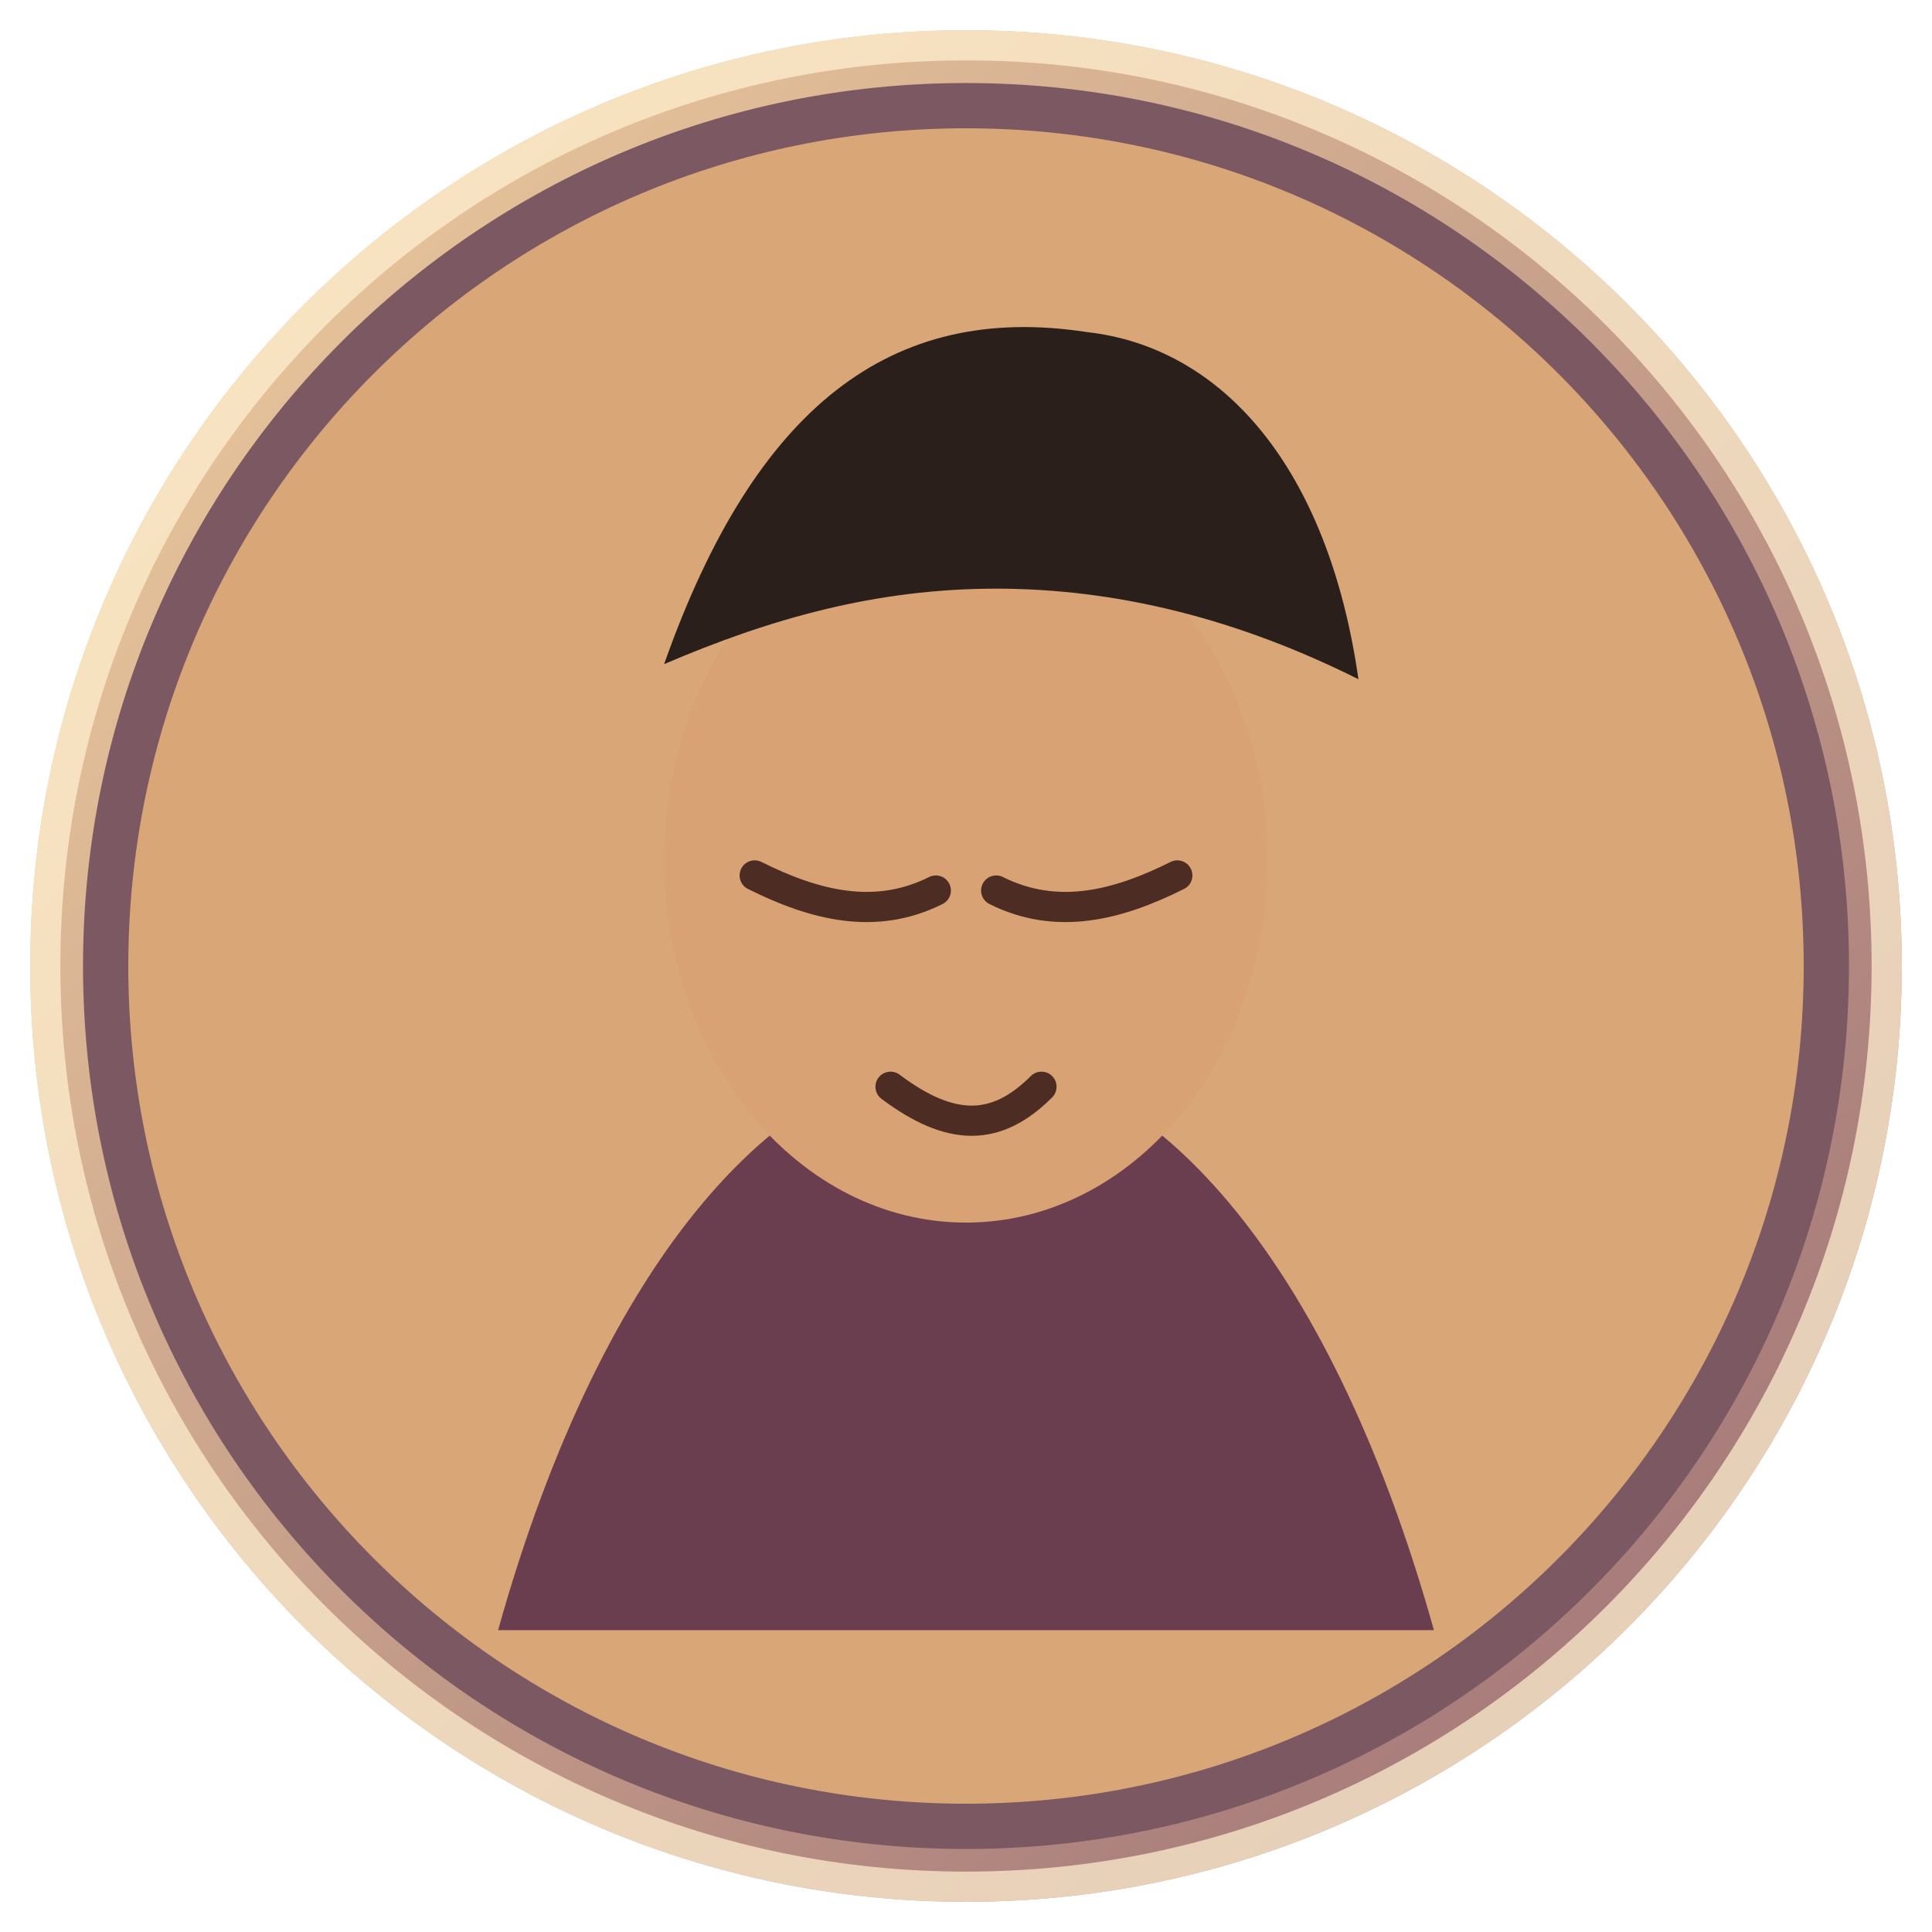
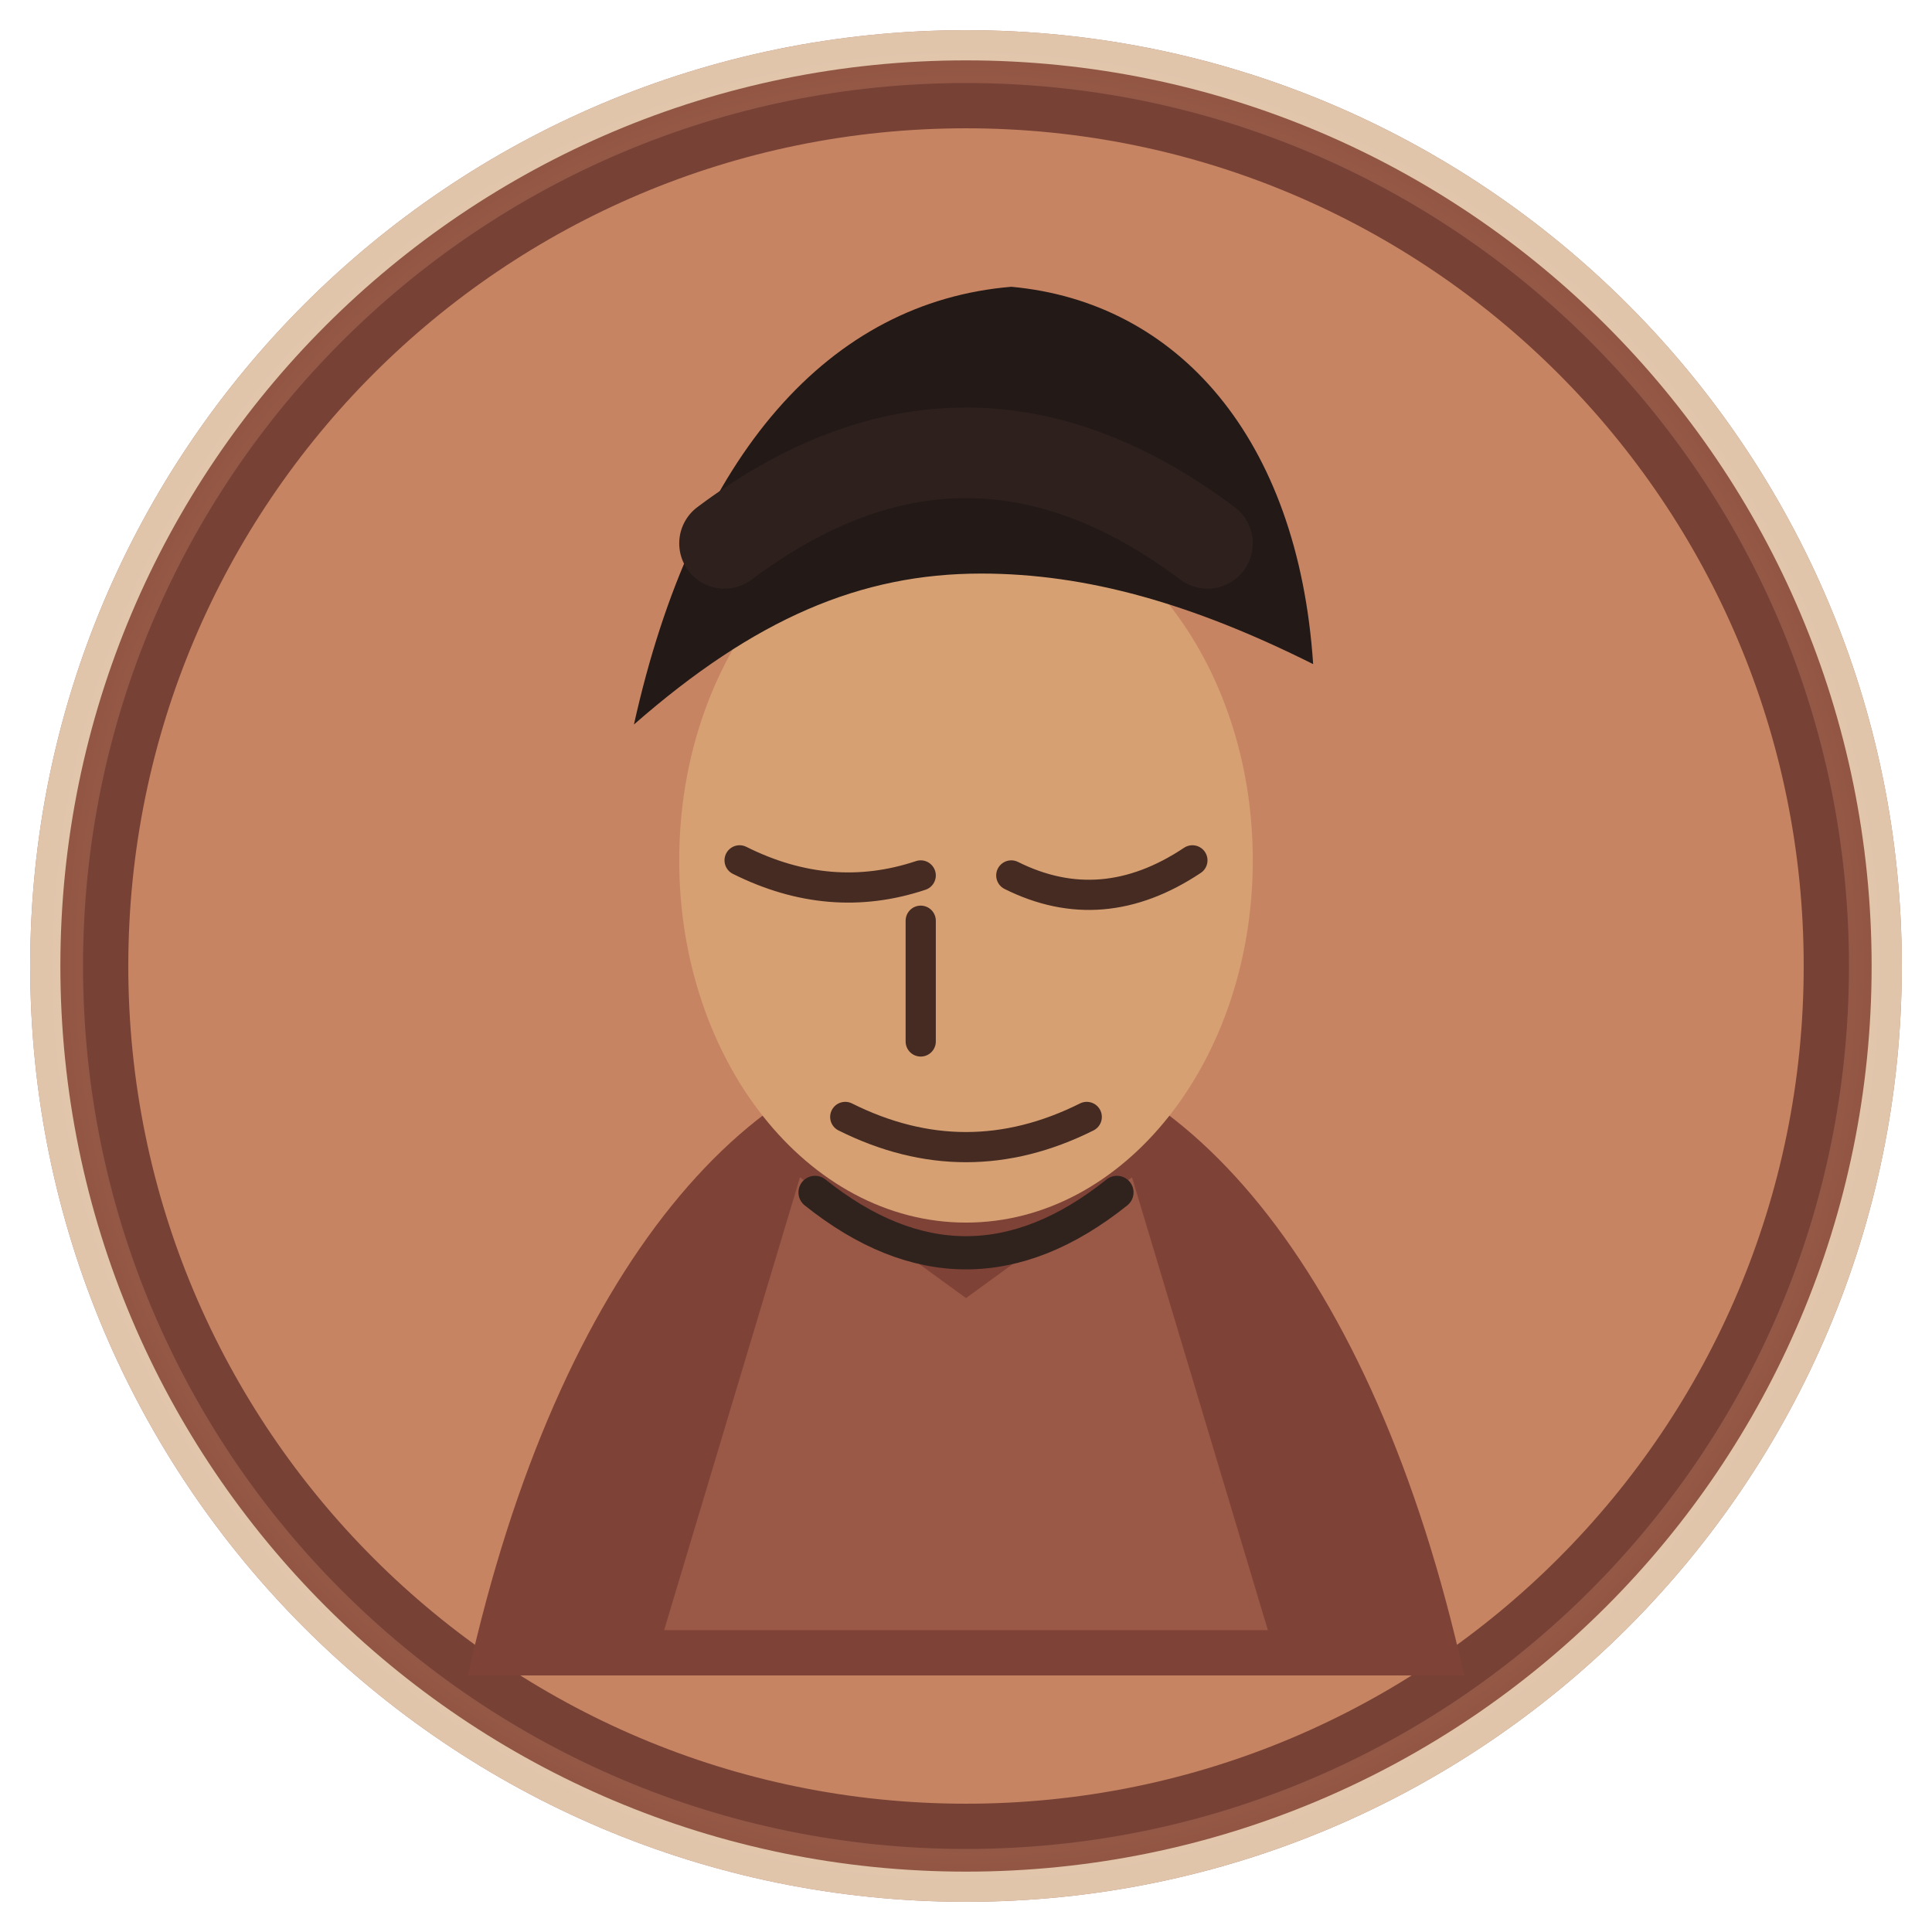
<svg xmlns="http://www.w3.org/2000/svg" viewBox="0 0 128 128">
  <defs>
-     <linearGradient id="g" x1="0" y1="0" x2="1" y2="1">
-       <stop stop-color="#f2d0a0" />
-       <stop offset="1" stop-color="#9a6d74" />
-     </linearGradient>
+     <radialGradient id="bg">
+       <stop stop-color="#efd2a4" />
+       <stop offset="1" stop-color="#8f5140" />
+     </radialGradient>
  </defs>
-   <circle cx="64" cy="64" r="62" fill="url(#g)" />
-   <circle cx="64" cy="64" r="57" fill="#d9a777" stroke="#7c5962" stroke-width="3" />
-   <path d="M33 108c7-25 19-38 31-38s24 13 31 38" fill="#6a3d4f" />
-   <ellipse cx="64" cy="57" rx="20" ry="24" fill="#d9a274" />
-   <path d="M44 44c6-17 15-24 28-22 9 1 16 9 18 23-8-4-16-6-24-6-8 0-15 2-22 5z" fill="#2b1f1c" />
-   <path d="M50 58c4 2 8 3 12 1M66 59c4 2 8 1 12-1M59 72c4 3 7 3 10 0" stroke="#4d2d23" stroke-width="2" fill="none" stroke-linecap="round" />
-   <circle cx="64" cy="64" r="61" fill="none" stroke="#fff0d0" stroke-width="2" opacity=".72" />
+   <circle cx="64" cy="64" r="62" fill="url(#bg)" />
+   <circle cx="64" cy="64" r="57" fill="#c78463" stroke="#774235" stroke-width="3" />
+   <path d="M31 111c6-27 19-42 33-42s27 15 33 42" fill="#7f4237" />
+   <path d="M44 108l9-30 11 8 11-8 9 30" fill="#9a5847" />
+   <ellipse cx="64" cy="57" rx="19" ry="24" fill="#d6a073" />
+   <path d="M42 48c4-18 13-28 25-29 11 1 19 10 20 25-8-4-15-6-22-6-8 0-15 3-23 10z" fill="#231917" />
+   <path d="M48 36q16-12 32 0" fill="none" stroke="#2e211d" stroke-width="6" stroke-linecap="round" />
+   <path d="M49 57q6 3 12 1M67 58q6 3 12-1" stroke="#452b22" stroke-width="2" fill="none" stroke-linecap="round" />
+   <path d="M61 61v8m-5 5q8 4 16 0" stroke="#452b22" stroke-width="2" fill="none" stroke-linecap="round" />
+   <path d="M54 79q10 8 20 0" stroke="#30231e" stroke-width="2.2" fill="none" stroke-linecap="round" />
+   <circle cx="64" cy="64" r="61" fill="none" stroke="#fff1d4" stroke-width="2" opacity=".72" />
</svg>
